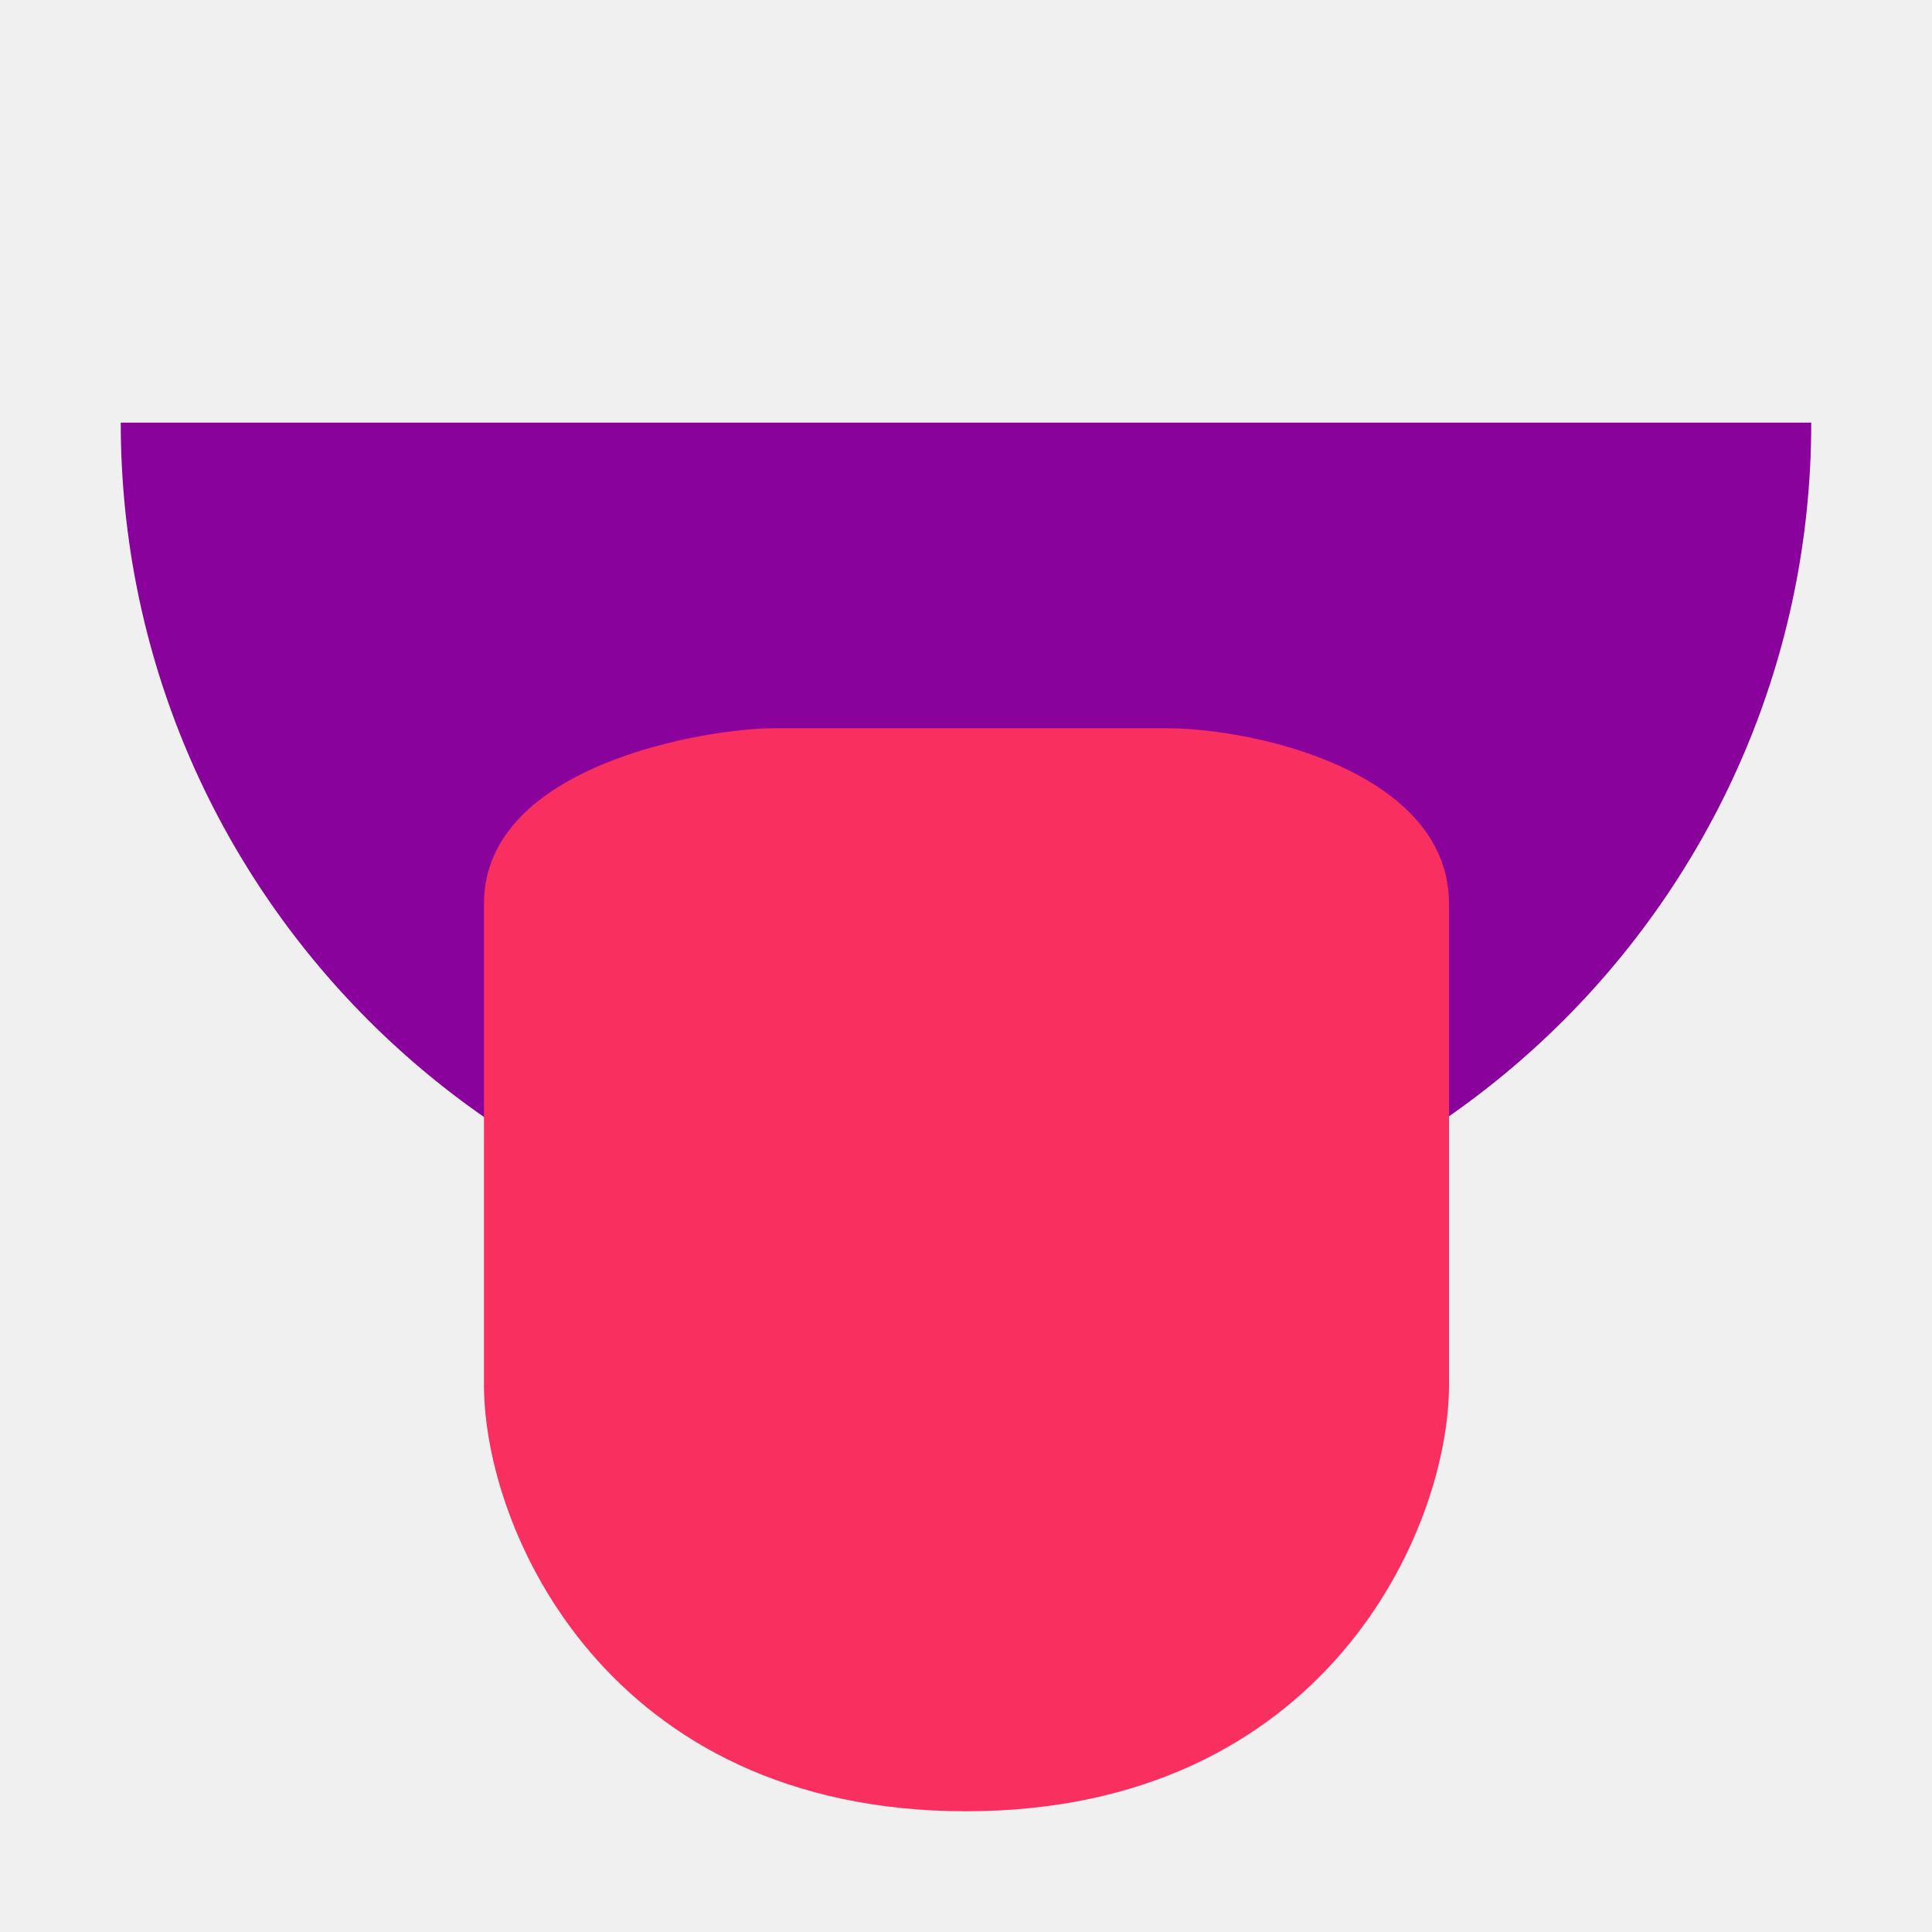
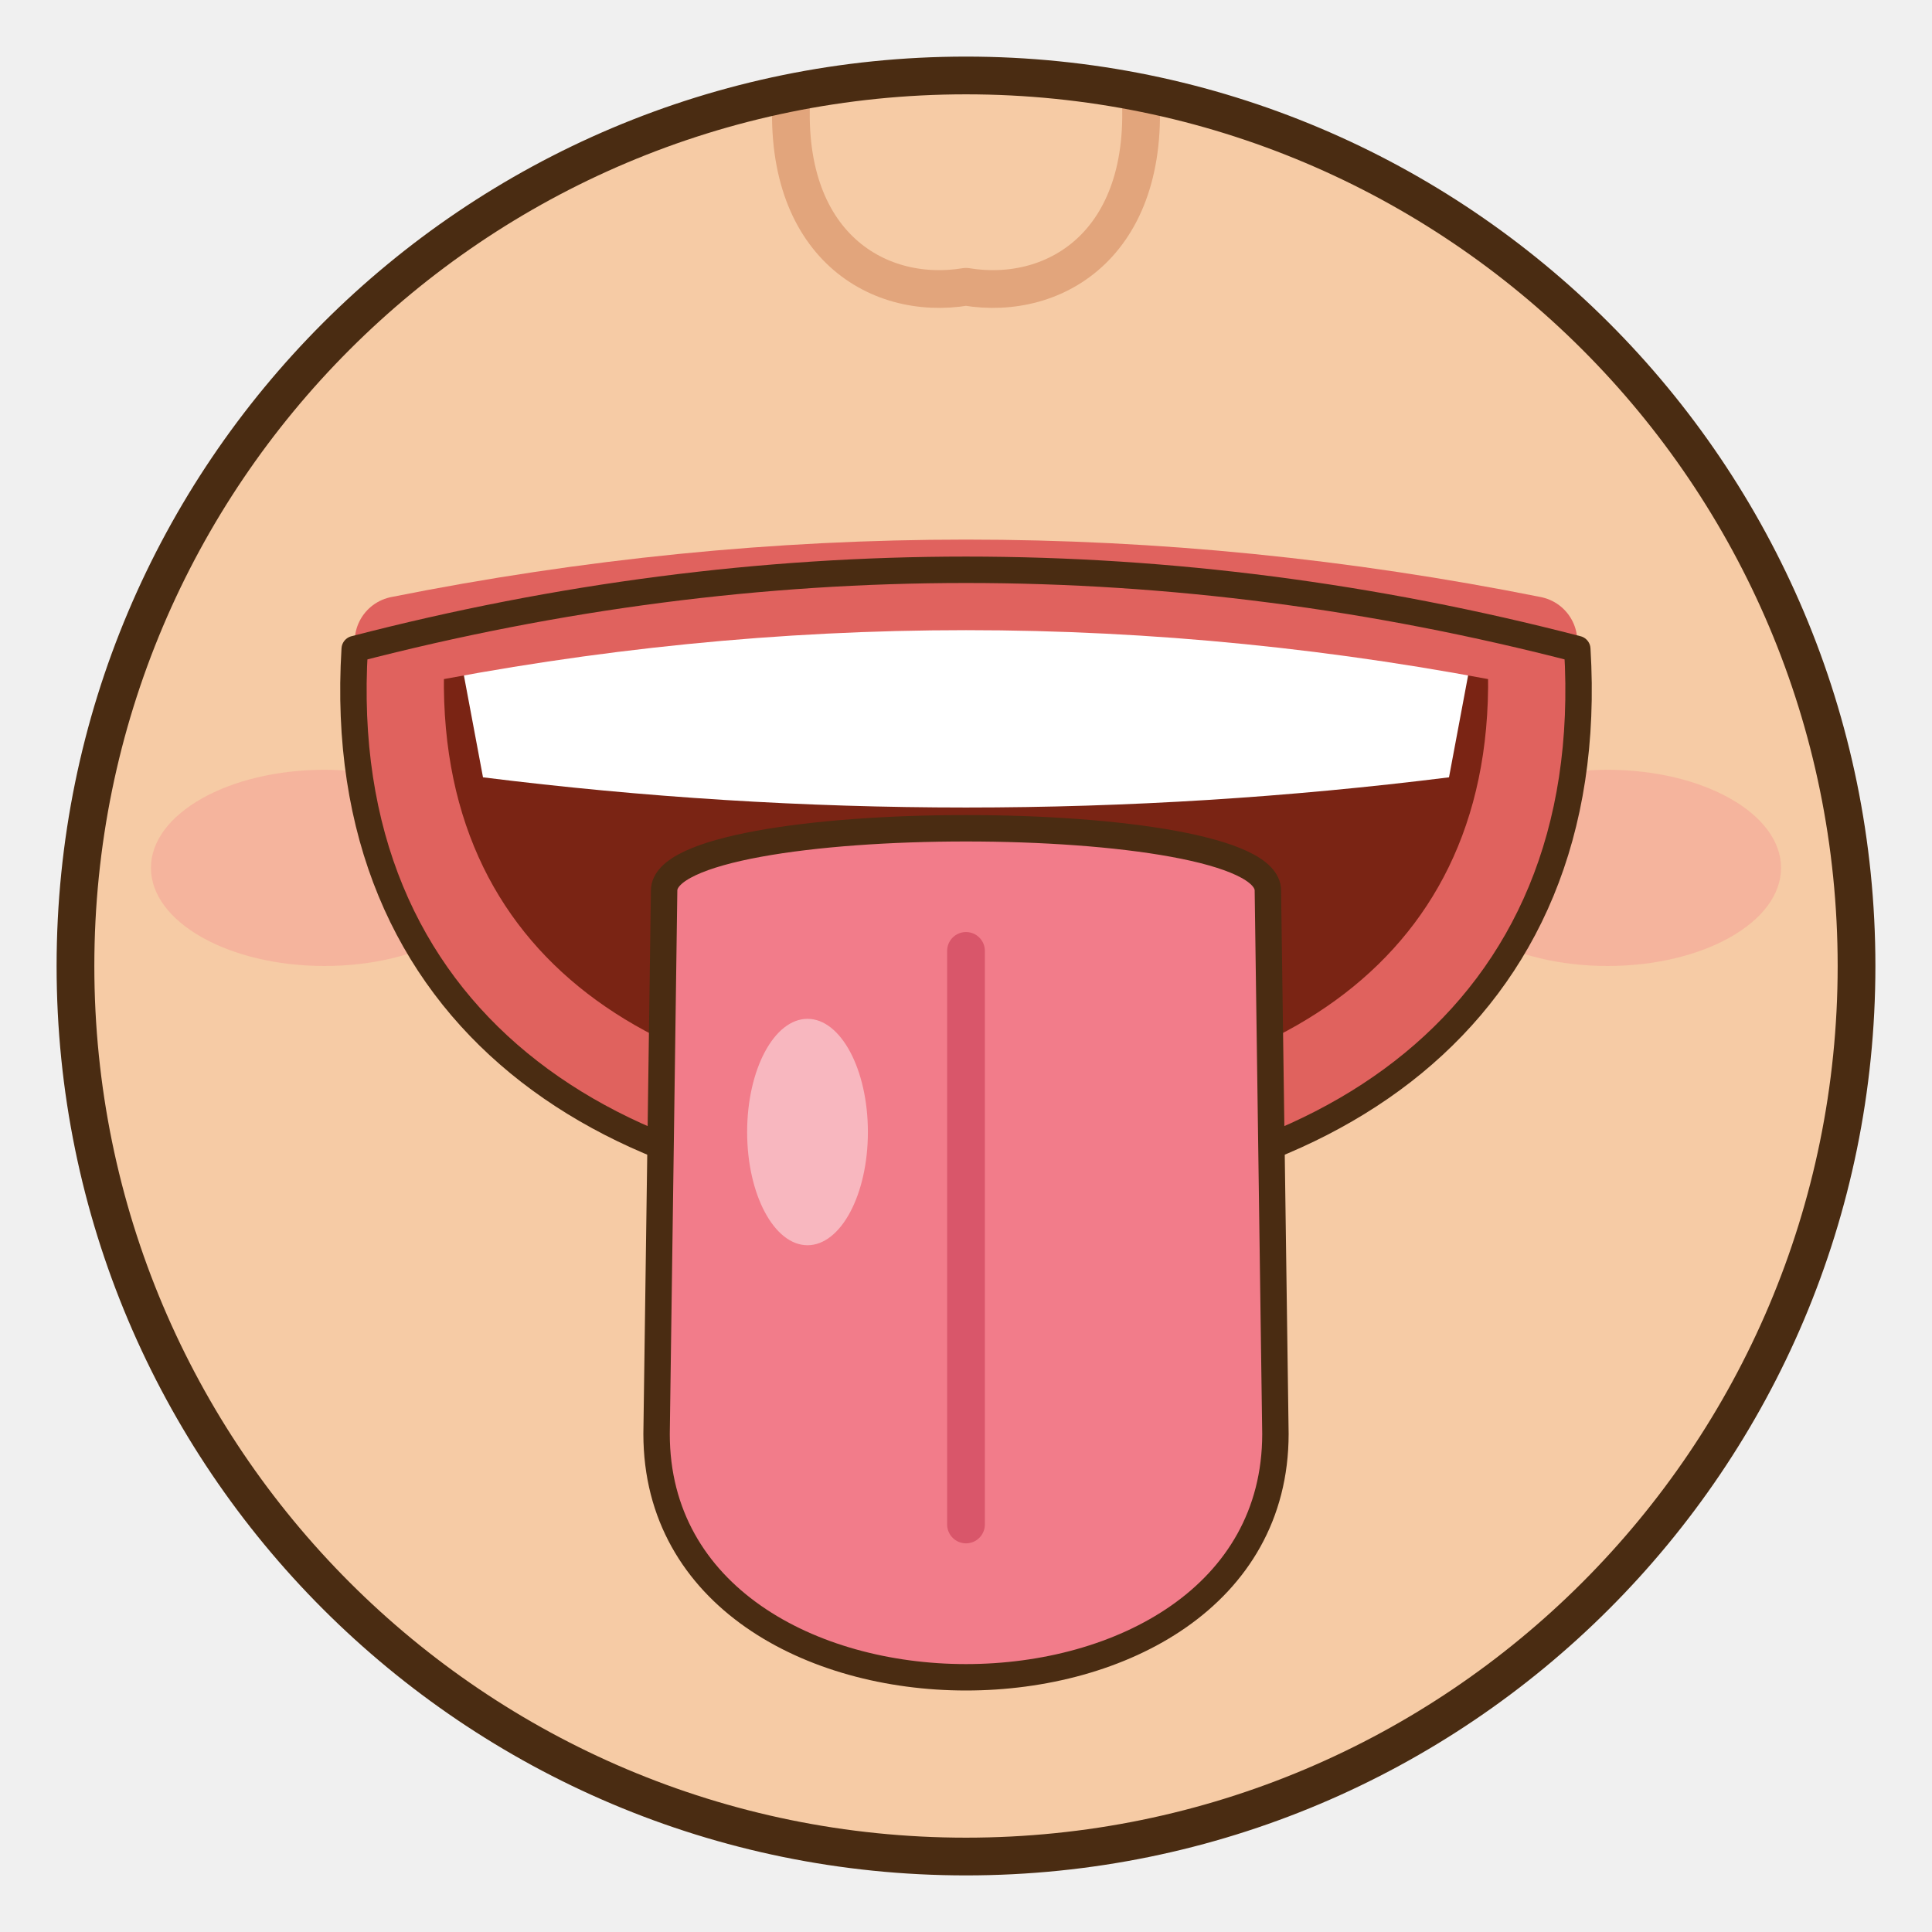
- <svg xmlns="http://www.w3.org/2000/svg" width="32" height="32" viewBox="0 0 32 32" fill="none">
-   <path d="M30 7C30 14.73 23.73 21 16 21C8.27 21 2 14.73 2 7H16H30Z" fill="#89029C" />
-   <path d="M19.312 12.062H12.812C11.734 12.062 8.016 12.656 8.016 14.969V22.938C8.016 25.344 10.062 30 16 30C21.938 30 24 25.344 24 22.938V14.969C24 12.812 20.844 12.062 19.312 12.062Z" fill="#F92F60" />
+ <svg xmlns="http://www.w3.org/2000/svg" viewBox="0 0 512 512">
+   <defs>
+     <clipPath id="w">
+       <circle cx="256" cy="256" r="236" />
+     </clipPath>
+   </defs>
+   <circle cx="256" cy="256" r="236" fill="#F6CBA5" />
+   <g clip-path="url(#w)">
+     <rect width="512" height="512" fill="#F6CBA5" />
+     <path d="M210 22 C206 64 232 80 256 76 C280 80 306 64 302 22" fill="none" stroke="#E2A57C" stroke-width="10" stroke-linecap="round" stroke-linejoin="round" />
+     <ellipse cx="86" cy="230" rx="46" ry="26" fill="#F59A92" opacity="0.45" />
+     <ellipse cx="426" cy="230" rx="46" ry="26" fill="#F59A92" opacity="0.45" />
+     <path d="M106 170 Q256 140 406 170 C412 260 344 304 256 304 C168 304 100 260 106 170 Z" fill="#7A2414" />
+     <path d="M122 174 Q256 152 390 174 L384 206 Q256 222 128 206 Z" fill="#fff" />
+     <path d="M106 170 Q256 140 406 170 C412 260 344 304 256 304 C168 304 100 260 106 170 Z" fill="none" stroke="#E0625E" stroke-width="24" stroke-linejoin="round" />
+     <path d="M94 172 Q256 130 418 172 C424 270 350 318 256 318 C162 318 88 270 94 172 Z" fill="none" stroke="#4A2C12" stroke-width="7" stroke-linejoin="round" />
+     <path d="M176 236 C176 214 336 214 336 236 L338 380 C338 466 174 466 174 380 Z" fill="#F27C8A" stroke="#4A2C12" stroke-width="7" stroke-linejoin="round" stroke-linecap="round" />
+     <path d="M256 252 L256 404" fill="none" stroke="#D9566A" stroke-width="10" stroke-linecap="round" stroke-linejoin="round" />
+     <ellipse cx="214" cy="300" rx="16" ry="30" fill="#fff" opacity="0.45" />
+   </g>
+   <circle cx="256" cy="256" r="236" fill="none" stroke="#4A2C12" stroke-width="10" />
</svg>
